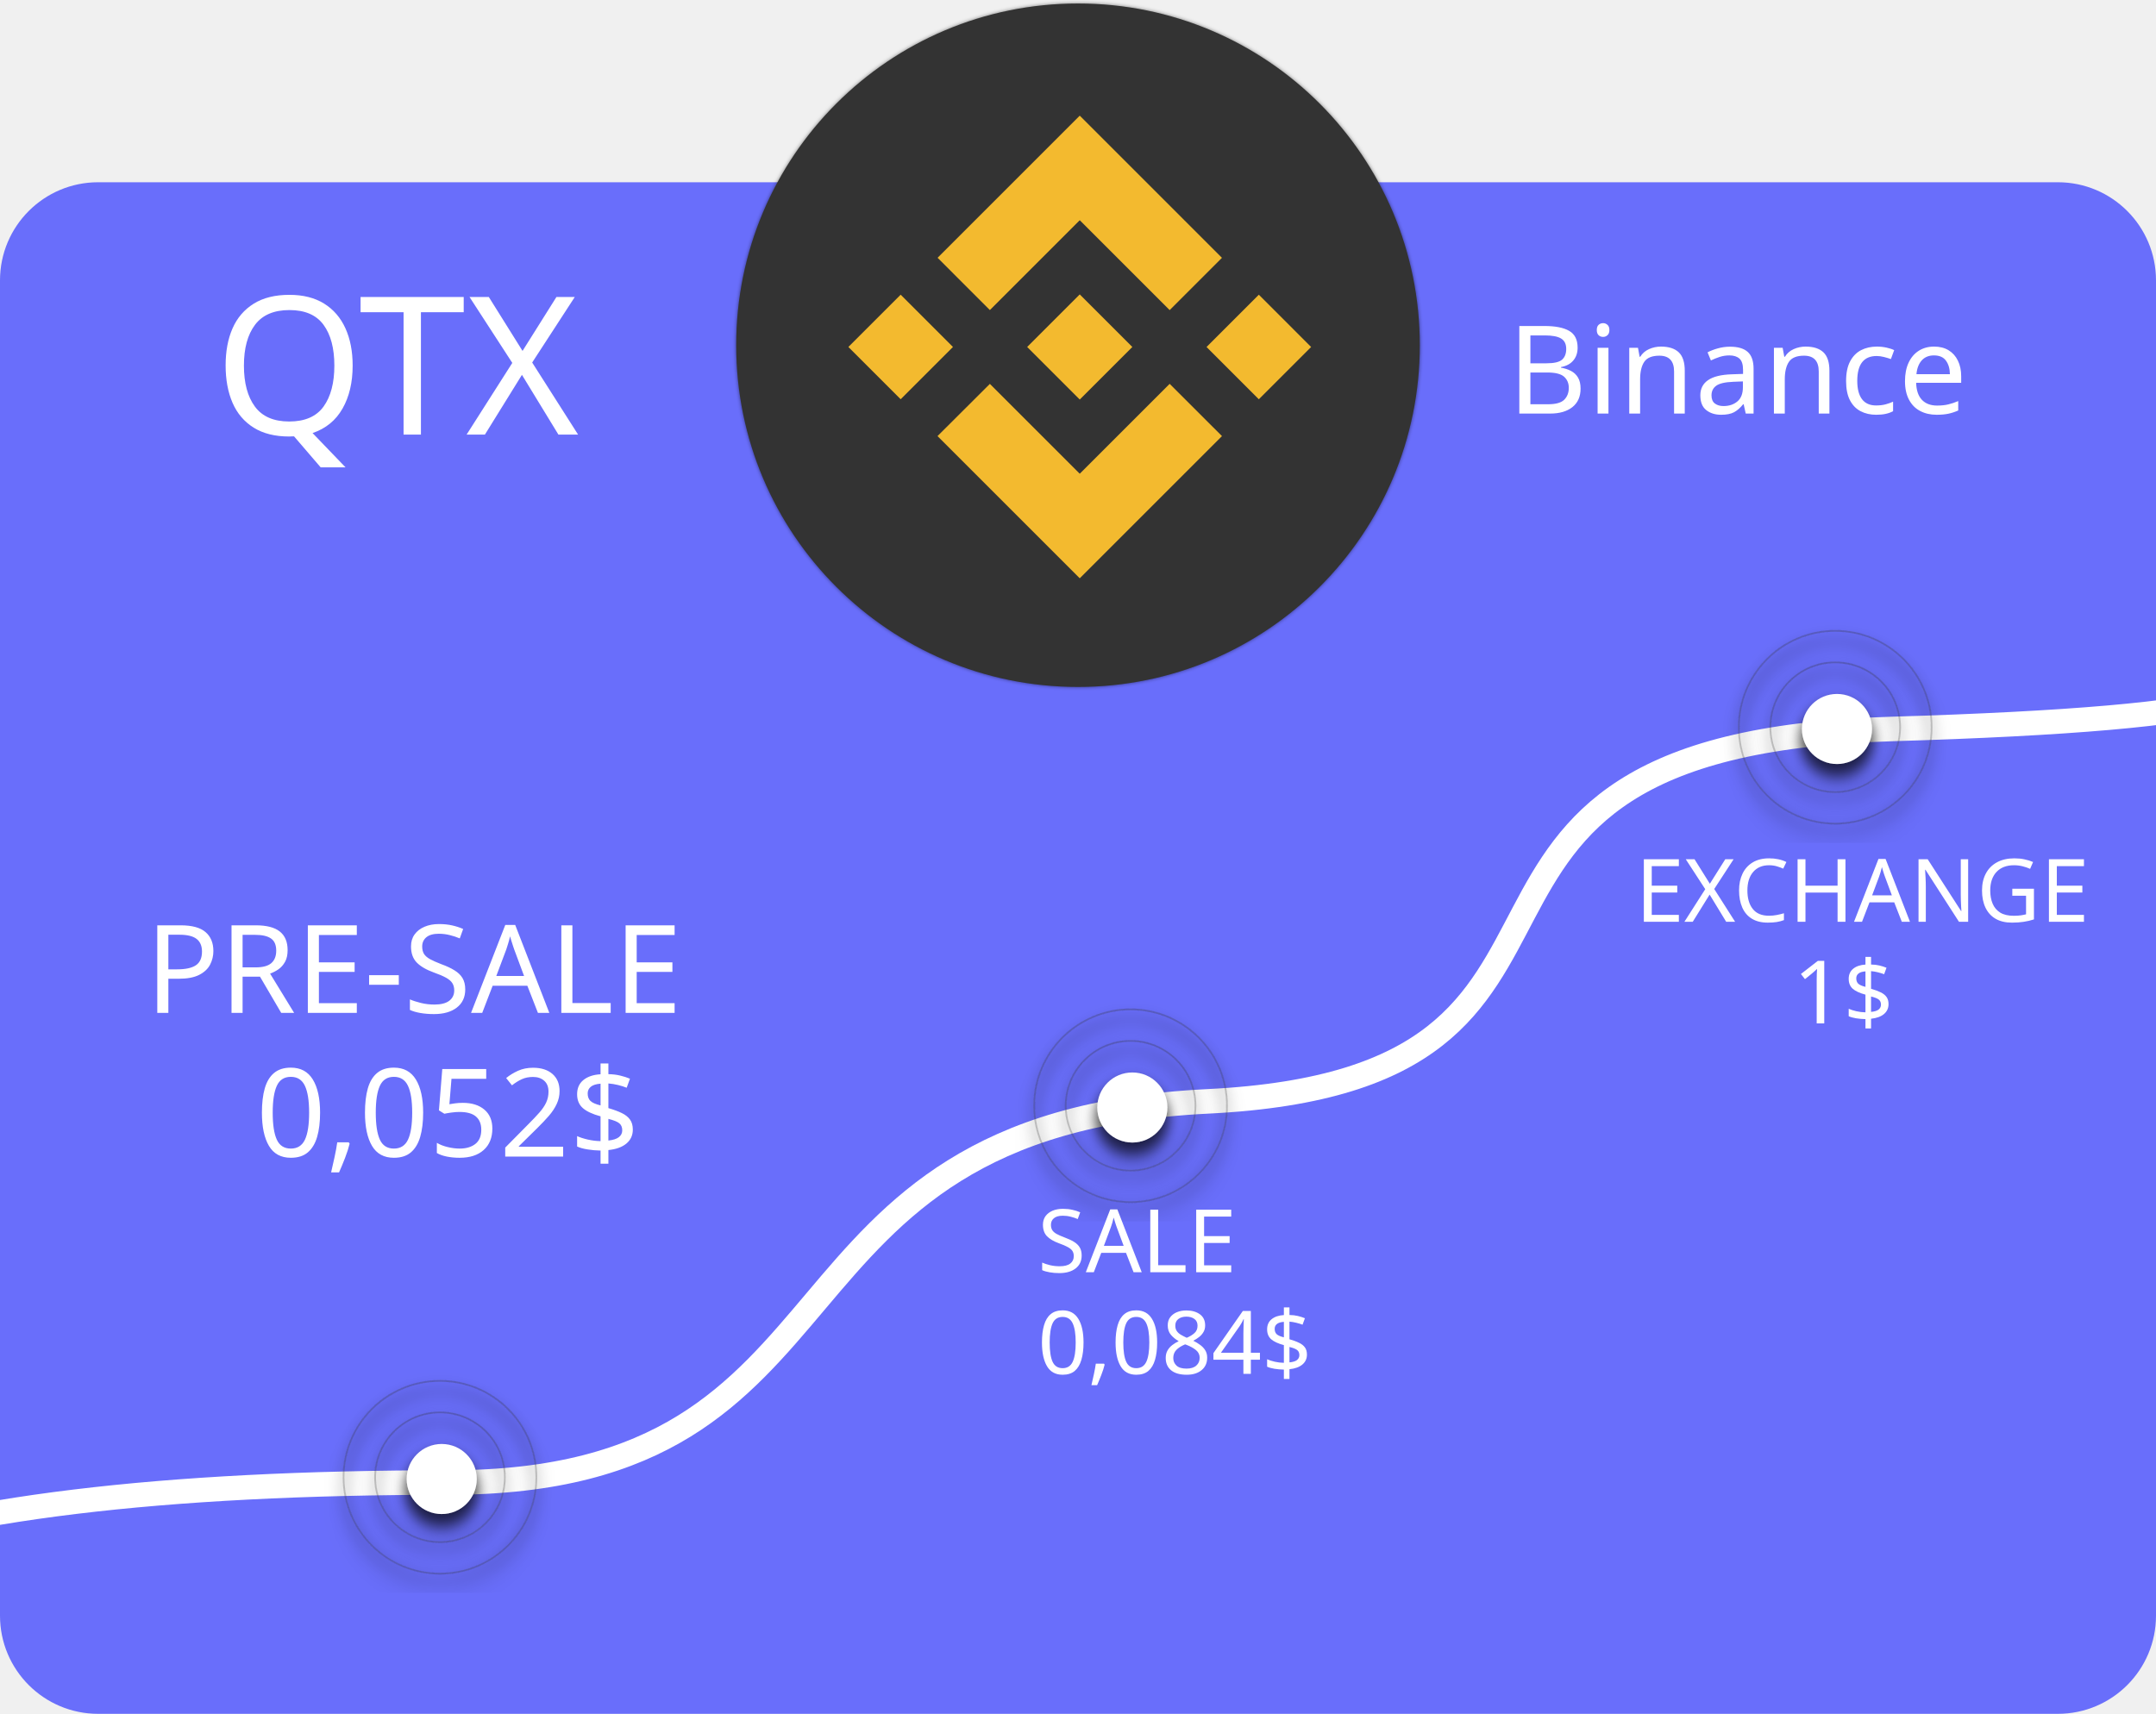
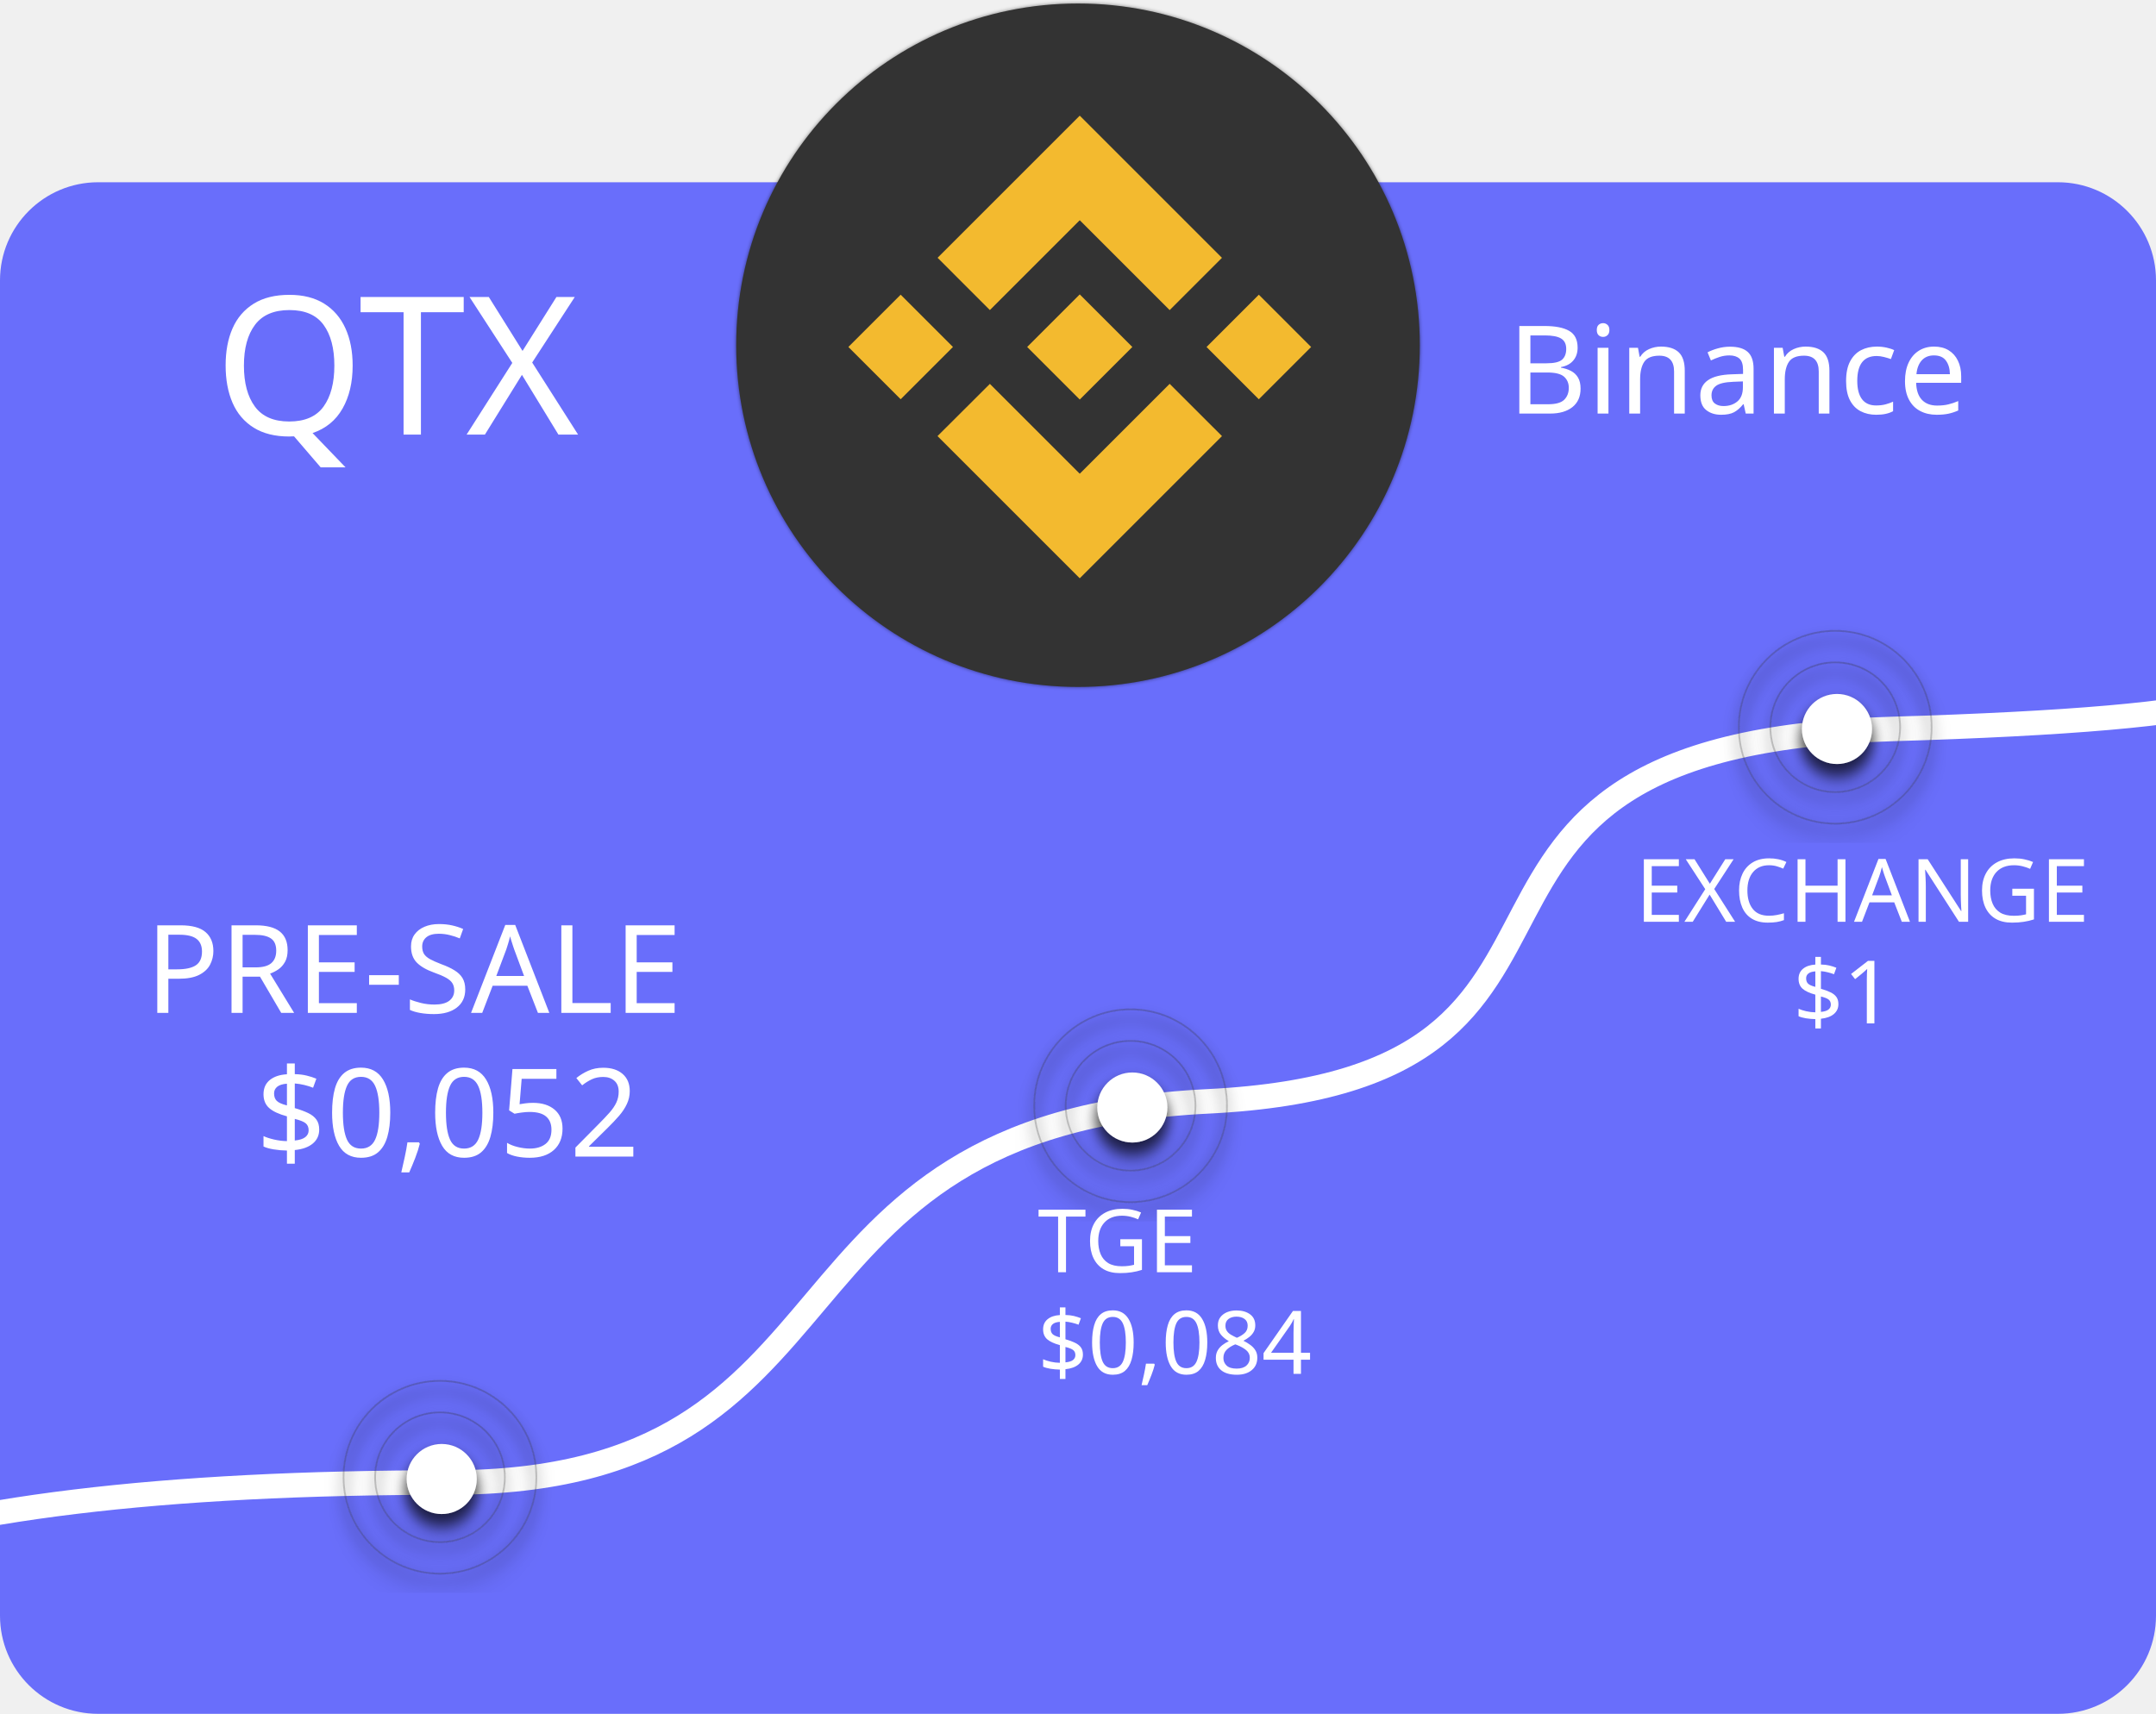
<svg xmlns="http://www.w3.org/2000/svg" xmlns:xlink="http://www.w3.org/1999/xlink" width="615px" height="489px" viewBox="0 0 615 489" version="1.1">
  <defs>
    <rect id="path-1" x="0" y="0" width="615" height="437" rx="28" />
    <filter x="-23.6%" y="-12.7%" width="147.3%" height="147.3%" filterUnits="objectBoundingBox" id="filter-3">
      <feOffset dx="0" dy="4" in="SourceAlpha" result="shadowOffsetOuter1" />
      <feGaussianBlur stdDeviation="2" in="shadowOffsetOuter1" result="shadowBlurOuter1" />
      <feColorMatrix values="0 0 0 0 0   0 0 0 0 0   0 0 0 0 0  0 0 0 0.5 0" type="matrix" in="shadowBlurOuter1" result="shadowMatrixOuter1" />
      <feMerge>
        <feMergeNode in="shadowMatrixOuter1" />
        <feMergeNode in="SourceGraphic" />
      </feMerge>
    </filter>
    <circle id="path-4" cx="28" cy="28" r="10" />
    <filter x="-35.0%" y="-25.0%" width="170.0%" height="170.0%" filterUnits="objectBoundingBox" id="filter-5">
      <feOffset dx="0" dy="2" in="SourceAlpha" result="shadowOffsetOuter1" />
      <feGaussianBlur stdDeviation="2" in="shadowOffsetOuter1" result="shadowBlurOuter1" />
      <feColorMatrix values="0 0 0 0 0   0 0 0 0 0   0 0 0 0 0  0 0 0 0.5 0" type="matrix" in="shadowBlurOuter1" />
    </filter>
    <circle id="path-6" cx="27.5" cy="27.5" r="18.5" />
    <filter x="-19.6%" y="-14.2%" width="139.2%" height="139.2%" filterUnits="objectBoundingBox" id="filter-7">
      <feMorphology radius="0.25" operator="dilate" in="SourceAlpha" result="shadowSpreadOuter1" />
      <feOffset dx="0" dy="2" in="shadowSpreadOuter1" result="shadowOffsetOuter1" />
      <feMorphology radius="1" operator="erode" in="SourceAlpha" result="shadowInner" />
      <feOffset dx="0" dy="2" in="shadowInner" result="shadowInner" />
      <feComposite in="shadowOffsetOuter1" in2="shadowInner" operator="out" result="shadowOffsetOuter1" />
      <feGaussianBlur stdDeviation="2" in="shadowOffsetOuter1" result="shadowBlurOuter1" />
      <feColorMatrix values="0 0 0 0 0   0 0 0 0 0   0 0 0 0 0  0 0 0 0.5 0" type="matrix" in="shadowBlurOuter1" />
    </filter>
    <circle id="path-8" cx="27.5" cy="27.5" r="27.5" />
    <filter x="-13.2%" y="-9.5%" width="126.4%" height="126.4%" filterUnits="objectBoundingBox" id="filter-9">
      <feMorphology radius="0.25" operator="dilate" in="SourceAlpha" result="shadowSpreadOuter1" />
      <feOffset dx="0" dy="2" in="shadowSpreadOuter1" result="shadowOffsetOuter1" />
      <feMorphology radius="1" operator="erode" in="SourceAlpha" result="shadowInner" />
      <feOffset dx="0" dy="2" in="shadowInner" result="shadowInner" />
      <feComposite in="shadowOffsetOuter1" in2="shadowInner" operator="out" result="shadowOffsetOuter1" />
      <feGaussianBlur stdDeviation="2" in="shadowOffsetOuter1" result="shadowBlurOuter1" />
      <feColorMatrix values="0 0 0 0 0   0 0 0 0 0   0 0 0 0 0  0 0 0 0.5 0" type="matrix" in="shadowBlurOuter1" />
    </filter>
    <filter x="-23.6%" y="-12.7%" width="147.3%" height="147.3%" filterUnits="objectBoundingBox" id="filter-10">
      <feOffset dx="0" dy="4" in="SourceAlpha" result="shadowOffsetOuter1" />
      <feGaussianBlur stdDeviation="2" in="shadowOffsetOuter1" result="shadowBlurOuter1" />
      <feColorMatrix values="0 0 0 0 0   0 0 0 0 0   0 0 0 0 0  0 0 0 0.5 0" type="matrix" in="shadowBlurOuter1" result="shadowMatrixOuter1" />
      <feMerge>
        <feMergeNode in="shadowMatrixOuter1" />
        <feMergeNode in="SourceGraphic" />
      </feMerge>
    </filter>
    <circle id="path-11" cx="28" cy="28" r="10" />
    <filter x="-35.0%" y="-25.0%" width="170.0%" height="170.0%" filterUnits="objectBoundingBox" id="filter-12">
      <feOffset dx="0" dy="2" in="SourceAlpha" result="shadowOffsetOuter1" />
      <feGaussianBlur stdDeviation="2" in="shadowOffsetOuter1" result="shadowBlurOuter1" />
      <feColorMatrix values="0 0 0 0 0   0 0 0 0 0   0 0 0 0 0  0 0 0 0.5 0" type="matrix" in="shadowBlurOuter1" />
    </filter>
    <circle id="path-13" cx="27.5" cy="27.5" r="18.5" />
    <filter x="-19.6%" y="-14.2%" width="139.2%" height="139.2%" filterUnits="objectBoundingBox" id="filter-14">
      <feMorphology radius="0.25" operator="dilate" in="SourceAlpha" result="shadowSpreadOuter1" />
      <feOffset dx="0" dy="2" in="shadowSpreadOuter1" result="shadowOffsetOuter1" />
      <feMorphology radius="1" operator="erode" in="SourceAlpha" result="shadowInner" />
      <feOffset dx="0" dy="2" in="shadowInner" result="shadowInner" />
      <feComposite in="shadowOffsetOuter1" in2="shadowInner" operator="out" result="shadowOffsetOuter1" />
      <feGaussianBlur stdDeviation="2" in="shadowOffsetOuter1" result="shadowBlurOuter1" />
      <feColorMatrix values="0 0 0 0 0   0 0 0 0 0   0 0 0 0 0  0 0 0 0.5 0" type="matrix" in="shadowBlurOuter1" />
    </filter>
    <circle id="path-15" cx="27.5" cy="27.5" r="27.5" />
    <filter x="-13.2%" y="-9.5%" width="126.4%" height="126.4%" filterUnits="objectBoundingBox" id="filter-16">
      <feMorphology radius="0.25" operator="dilate" in="SourceAlpha" result="shadowSpreadOuter1" />
      <feOffset dx="0" dy="2" in="shadowSpreadOuter1" result="shadowOffsetOuter1" />
      <feMorphology radius="1" operator="erode" in="SourceAlpha" result="shadowInner" />
      <feOffset dx="0" dy="2" in="shadowInner" result="shadowInner" />
      <feComposite in="shadowOffsetOuter1" in2="shadowInner" operator="out" result="shadowOffsetOuter1" />
      <feGaussianBlur stdDeviation="2" in="shadowOffsetOuter1" result="shadowBlurOuter1" />
      <feColorMatrix values="0 0 0 0 0   0 0 0 0 0   0 0 0 0 0  0 0 0 0.5 0" type="matrix" in="shadowBlurOuter1" />
    </filter>
    <filter x="-23.6%" y="-12.7%" width="147.3%" height="147.3%" filterUnits="objectBoundingBox" id="filter-17">
      <feOffset dx="0" dy="4" in="SourceAlpha" result="shadowOffsetOuter1" />
      <feGaussianBlur stdDeviation="2" in="shadowOffsetOuter1" result="shadowBlurOuter1" />
      <feColorMatrix values="0 0 0 0 0   0 0 0 0 0   0 0 0 0 0  0 0 0 0.5 0" type="matrix" in="shadowBlurOuter1" result="shadowMatrixOuter1" />
      <feMerge>
        <feMergeNode in="shadowMatrixOuter1" />
        <feMergeNode in="SourceGraphic" />
      </feMerge>
    </filter>
    <circle id="path-18" cx="28" cy="28" r="10" />
    <filter x="-35.0%" y="-25.0%" width="170.0%" height="170.0%" filterUnits="objectBoundingBox" id="filter-19">
      <feOffset dx="0" dy="2" in="SourceAlpha" result="shadowOffsetOuter1" />
      <feGaussianBlur stdDeviation="2" in="shadowOffsetOuter1" result="shadowBlurOuter1" />
      <feColorMatrix values="0 0 0 0 0   0 0 0 0 0   0 0 0 0 0  0 0 0 0.5 0" type="matrix" in="shadowBlurOuter1" />
    </filter>
    <circle id="path-20" cx="27.5" cy="27.5" r="18.5" />
    <filter x="-19.6%" y="-14.2%" width="139.2%" height="139.2%" filterUnits="objectBoundingBox" id="filter-21">
      <feMorphology radius="0.25" operator="dilate" in="SourceAlpha" result="shadowSpreadOuter1" />
      <feOffset dx="0" dy="2" in="shadowSpreadOuter1" result="shadowOffsetOuter1" />
      <feMorphology radius="1" operator="erode" in="SourceAlpha" result="shadowInner" />
      <feOffset dx="0" dy="2" in="shadowInner" result="shadowInner" />
      <feComposite in="shadowOffsetOuter1" in2="shadowInner" operator="out" result="shadowOffsetOuter1" />
      <feGaussianBlur stdDeviation="2" in="shadowOffsetOuter1" result="shadowBlurOuter1" />
      <feColorMatrix values="0 0 0 0 0   0 0 0 0 0   0 0 0 0 0  0 0 0 0.5 0" type="matrix" in="shadowBlurOuter1" />
    </filter>
    <circle id="path-22" cx="27.5" cy="27.5" r="27.5" />
    <filter x="-13.2%" y="-9.5%" width="126.4%" height="126.4%" filterUnits="objectBoundingBox" id="filter-23">
      <feMorphology radius="0.25" operator="dilate" in="SourceAlpha" result="shadowSpreadOuter1" />
      <feOffset dx="0" dy="2" in="shadowSpreadOuter1" result="shadowOffsetOuter1" />
      <feMorphology radius="1" operator="erode" in="SourceAlpha" result="shadowInner" />
      <feOffset dx="0" dy="2" in="shadowInner" result="shadowInner" />
      <feComposite in="shadowOffsetOuter1" in2="shadowInner" operator="out" result="shadowOffsetOuter1" />
      <feGaussianBlur stdDeviation="2" in="shadowOffsetOuter1" result="shadowBlurOuter1" />
      <feColorMatrix values="0 0 0 0 0   0 0 0 0 0   0 0 0 0 0  0 0 0 0.5 0" type="matrix" in="shadowBlurOuter1" />
    </filter>
    <circle id="path-24" cx="307.5" cy="97.5" r="97.5" />
    <filter x="-0.8%" y="-0.8%" width="101.5%" height="101.5%" filterUnits="objectBoundingBox" id="filter-25">
      <feOffset dx="0" dy="0" in="SourceAlpha" result="shadowOffsetOuter1" />
      <feGaussianBlur stdDeviation="0.5" in="shadowOffsetOuter1" result="shadowBlurOuter1" />
      <feColorMatrix values="0 0 0 0 0   0 0 0 0 0   0 0 0 0 0  0 0 0 0.5 0" type="matrix" in="shadowBlurOuter1" />
    </filter>
  </defs>
  <g id="Page-1" stroke="none" stroke-width="1" fill="none" fill-rule="evenodd">
    <g id="mainPageQuartz" transform="translate(-1108, -2484)">
      <g id="mainPage">
        <g id="exchangeDashboard" transform="translate(1108, 2485)">
          <g id="qtzRate" transform="translate(0, 51)">
            <mask id="mask-2" fill="white">
              <use xlink:href="#path-1" />
            </mask>
            <use id="Rectangle1" fill="#696EFB" xlink:href="#path-1" />
            <path d="M-53,393 C-14.333,378.333 46,371 128,371 C251,371 212.5,268.75 344.5,262.25 C476.5,255.75 388,160.5 539.5,156 C640.5,153 667.667,144.833 621,131.5" id="Path-4" stroke="#FFFFFF" stroke-width="7" stroke-linejoin="round" mask="url(#mask-2)" />
            <g id="icon/point" mask="url(#mask-2)">
              <g transform="translate(496, 128)" id="Group-Copy-2">
                <g filter="url(#filter-3)">
                  <g id="Oval-2">
                    <use fill="black" fill-opacity="1" filter="url(#filter-5)" xlink:href="#path-4" />
                    <use fill="#FFFFFF" fill-rule="evenodd" xlink:href="#path-4" />
                  </g>
                  <g id="Oval-2" opacity="0.3">
                    <use fill="black" fill-opacity="1" filter="url(#filter-7)" xlink:href="#path-6" />
                    <use stroke="#333333" stroke-width="0.5" xlink:href="#path-6" />
                  </g>
                  <g id="Oval-2" opacity="0.3">
                    <use fill="black" fill-opacity="1" filter="url(#filter-9)" xlink:href="#path-8" />
                    <use stroke="#333333" stroke-width="0.5" xlink:href="#path-8" />
                  </g>
                </g>
              </g>
            </g>
            <g id="icon/point" mask="url(#mask-2)">
              <g transform="translate(295, 236)" id="Group-Copy-2">
                <g filter="url(#filter-10)">
                  <g id="Oval-2">
                    <use fill="black" fill-opacity="1" filter="url(#filter-12)" xlink:href="#path-11" />
                    <use fill="#FFFFFF" fill-rule="evenodd" xlink:href="#path-11" />
                  </g>
                  <g id="Oval-2" opacity="0.3">
                    <use fill="black" fill-opacity="1" filter="url(#filter-14)" xlink:href="#path-13" />
                    <use stroke="#333333" stroke-width="0.5" xlink:href="#path-13" />
                  </g>
                  <g id="Oval-2" opacity="0.3">
                    <use fill="black" fill-opacity="1" filter="url(#filter-16)" xlink:href="#path-15" />
                    <use stroke="#333333" stroke-width="0.5" xlink:href="#path-15" />
                  </g>
                </g>
              </g>
            </g>
            <g id="icon/point" mask="url(#mask-2)">
              <g transform="translate(98, 342)" id="Group-Copy-2">
                <g filter="url(#filter-17)">
                  <g id="Oval-2">
                    <use fill="black" fill-opacity="1" filter="url(#filter-19)" xlink:href="#path-18" />
                    <use fill="#FFFFFF" fill-rule="evenodd" xlink:href="#path-18" />
                  </g>
                  <g id="Oval-2" opacity="0.3">
                    <use fill="black" fill-opacity="1" filter="url(#filter-21)" xlink:href="#path-20" />
                    <use stroke="#333333" stroke-width="0.5" xlink:href="#path-20" />
                  </g>
                  <g id="Oval-2" opacity="0.3">
                    <use fill="black" fill-opacity="1" filter="url(#filter-23)" xlink:href="#path-22" />
                    <use stroke="#333333" stroke-width="0.5" xlink:href="#path-22" />
                  </g>
                </g>
              </g>
            </g>
          </g>
          <g id="ovalbgLogo">
            <use fill="black" fill-opacity="1" filter="url(#filter-25)" xlink:href="#path-24" />
            <use fill="#333333" fill-rule="evenodd" xlink:href="#path-24" />
          </g>
          <g id="binanceLogo" transform="translate(242, 32)" fill="#F3BA2F" fill-rule="nonzero">
            <path d="M40.364,55.468 L65.999,29.834 L91.646,55.481 L106.562,40.565 L65.999,0 L25.449,40.552 L40.364,55.468 Z M0,65.998 L14.916,51.081 L29.832,65.997 L14.916,80.913 L0,65.998 Z M40.364,76.532 L65.999,102.166 L91.646,76.52 L106.569,91.428 L106.562,91.436 L65.999,132 L25.448,91.45 L25.427,91.428 L40.364,76.532 Z M102.168,66.006 L117.085,51.09 L132,66.005 L117.084,80.922 L102.168,66.006 Z" id="Shape" />
            <polyline id="Shape" points="80.986 65.992 80.993 65.992 66 51 54.92 62.08 54.919 62.08 53.646 63.353 51.021 65.979 51 65.999 51.021 66.021 66 81 80.993 66.008 81 65.999 80.986 65.992" />
          </g>
          <text id="QTZ" font-family="RobotoMono-Regular, Roboto Mono" font-size="55" font-weight="normal" fill="#FFFFFF">
            <tspan x="61" y="123">QTX</tspan>
          </text>
          <text id="Binance" font-family="RobotoMono-Regular, Roboto Mono" font-size="35" font-weight="normal" fill="#FFFFFF">
            <tspan x="430" y="117">Binance</tspan>
          </text>
-           <text id="EXCHANGE-1$" font-family="RobotoMono-Regular, Roboto Mono" font-size="25" font-weight="normal" fill="#FFFFFF">
+           <text id="EXCHANGE-1" font-family="RobotoMono-Regular, Roboto Mono" font-size="25" font-weight="normal" fill="#FFFFFF">
            <tspan x="466.49" y="262">EXCHANGE</tspan>
-             <tspan x="511.498" y="291">1$</tspan>
-           </text>
-           <text id="SALE-0,5$" font-family="RobotoMono-Regular, Roboto Mono" font-size="25" font-weight="normal" fill="#FFFFFF">
-             <tspan x="296" y="362">SALE</tspan>
-             <tspan x="296" y="391">0,084$</tspan>
-           </text>
-           <text id="PRE-SALE-0,01$" font-family="RobotoMono-Regular, Roboto Mono" font-size="35" font-weight="normal" fill="#FFFFFF">
+             <tspan x="511.498" y="291">$1</tspan>
+           </text>
+           <text id="SALE-0,5" font-family="RobotoMono-Regular, Roboto Mono" font-size="25" font-weight="normal" fill="#FFFFFF">
+             <tspan x="296" y="362">TGE</tspan>
+             <tspan x="296" y="391">$0,084</tspan>
+           </text>
+           <text id="PRE-SALE-0,01" font-family="RobotoMono-Regular, Roboto Mono" font-size="35" font-weight="normal" fill="#FFFFFF">
            <tspan x="41.478" y="288">PRE-SALE</tspan>
-             <tspan x="72.991" y="329">0,052$</tspan>
+             <tspan x="72.991" y="329">$0,052</tspan>
          </text>
        </g>
      </g>
    </g>
  </g>
</svg>
